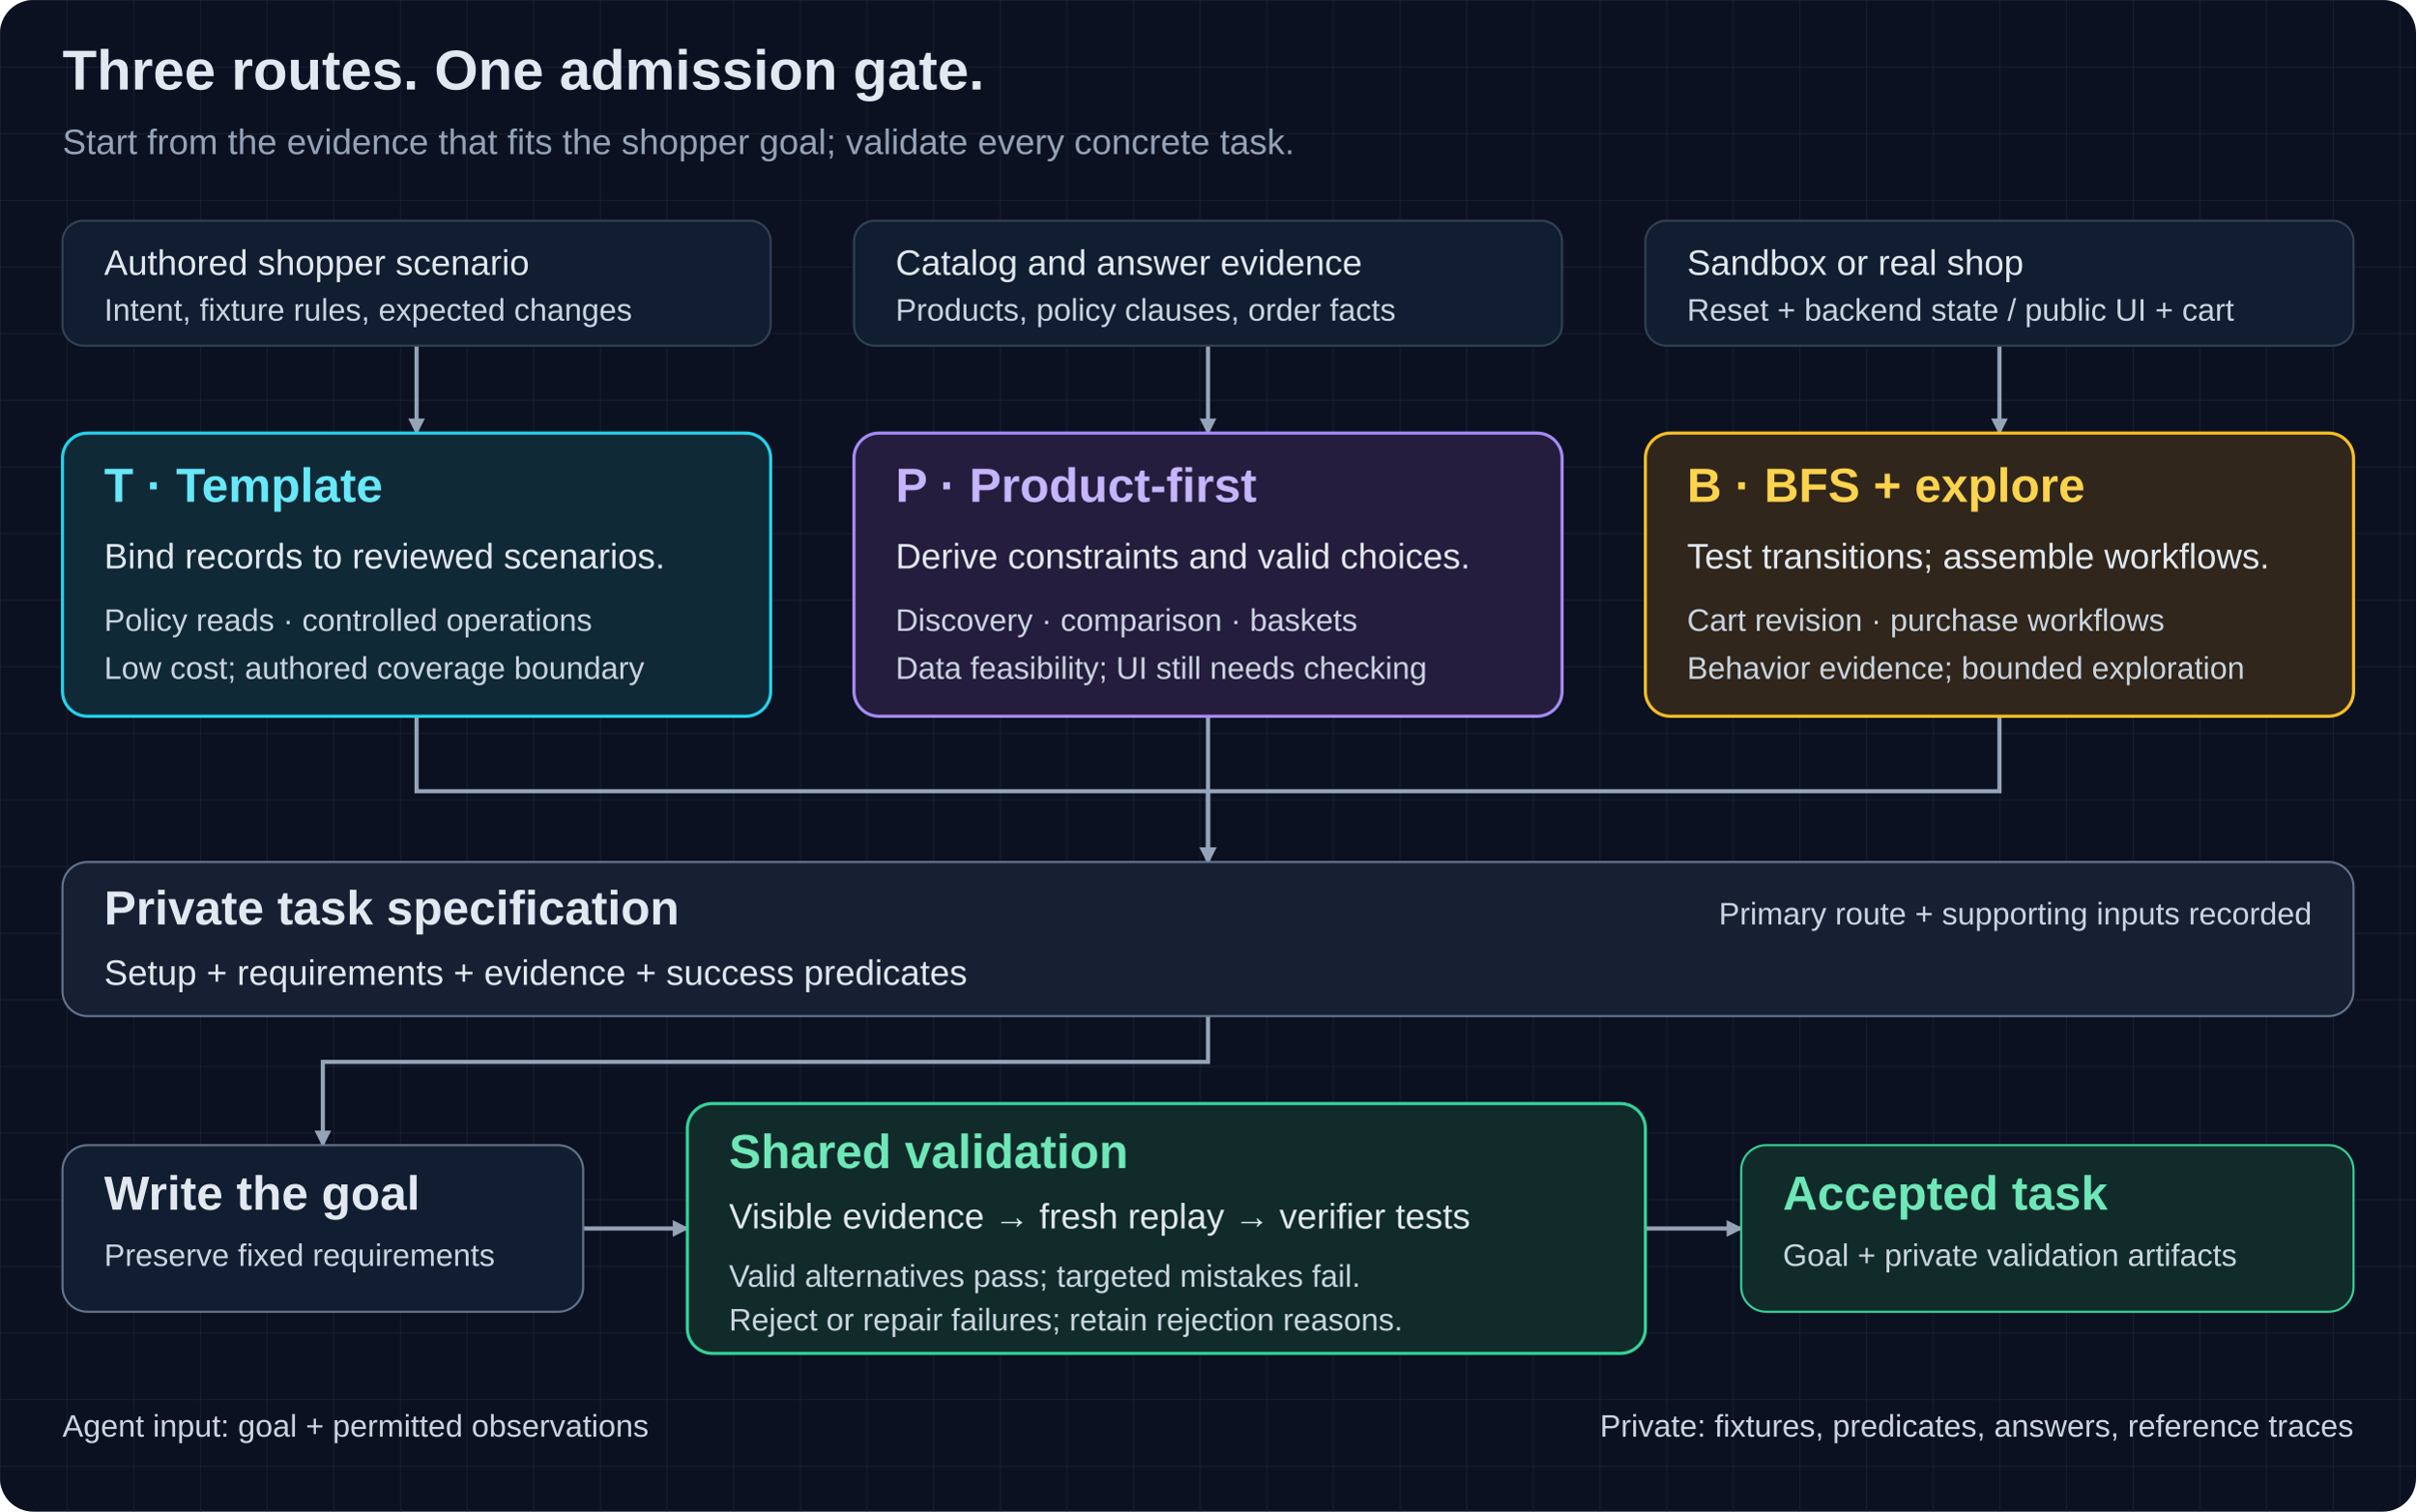
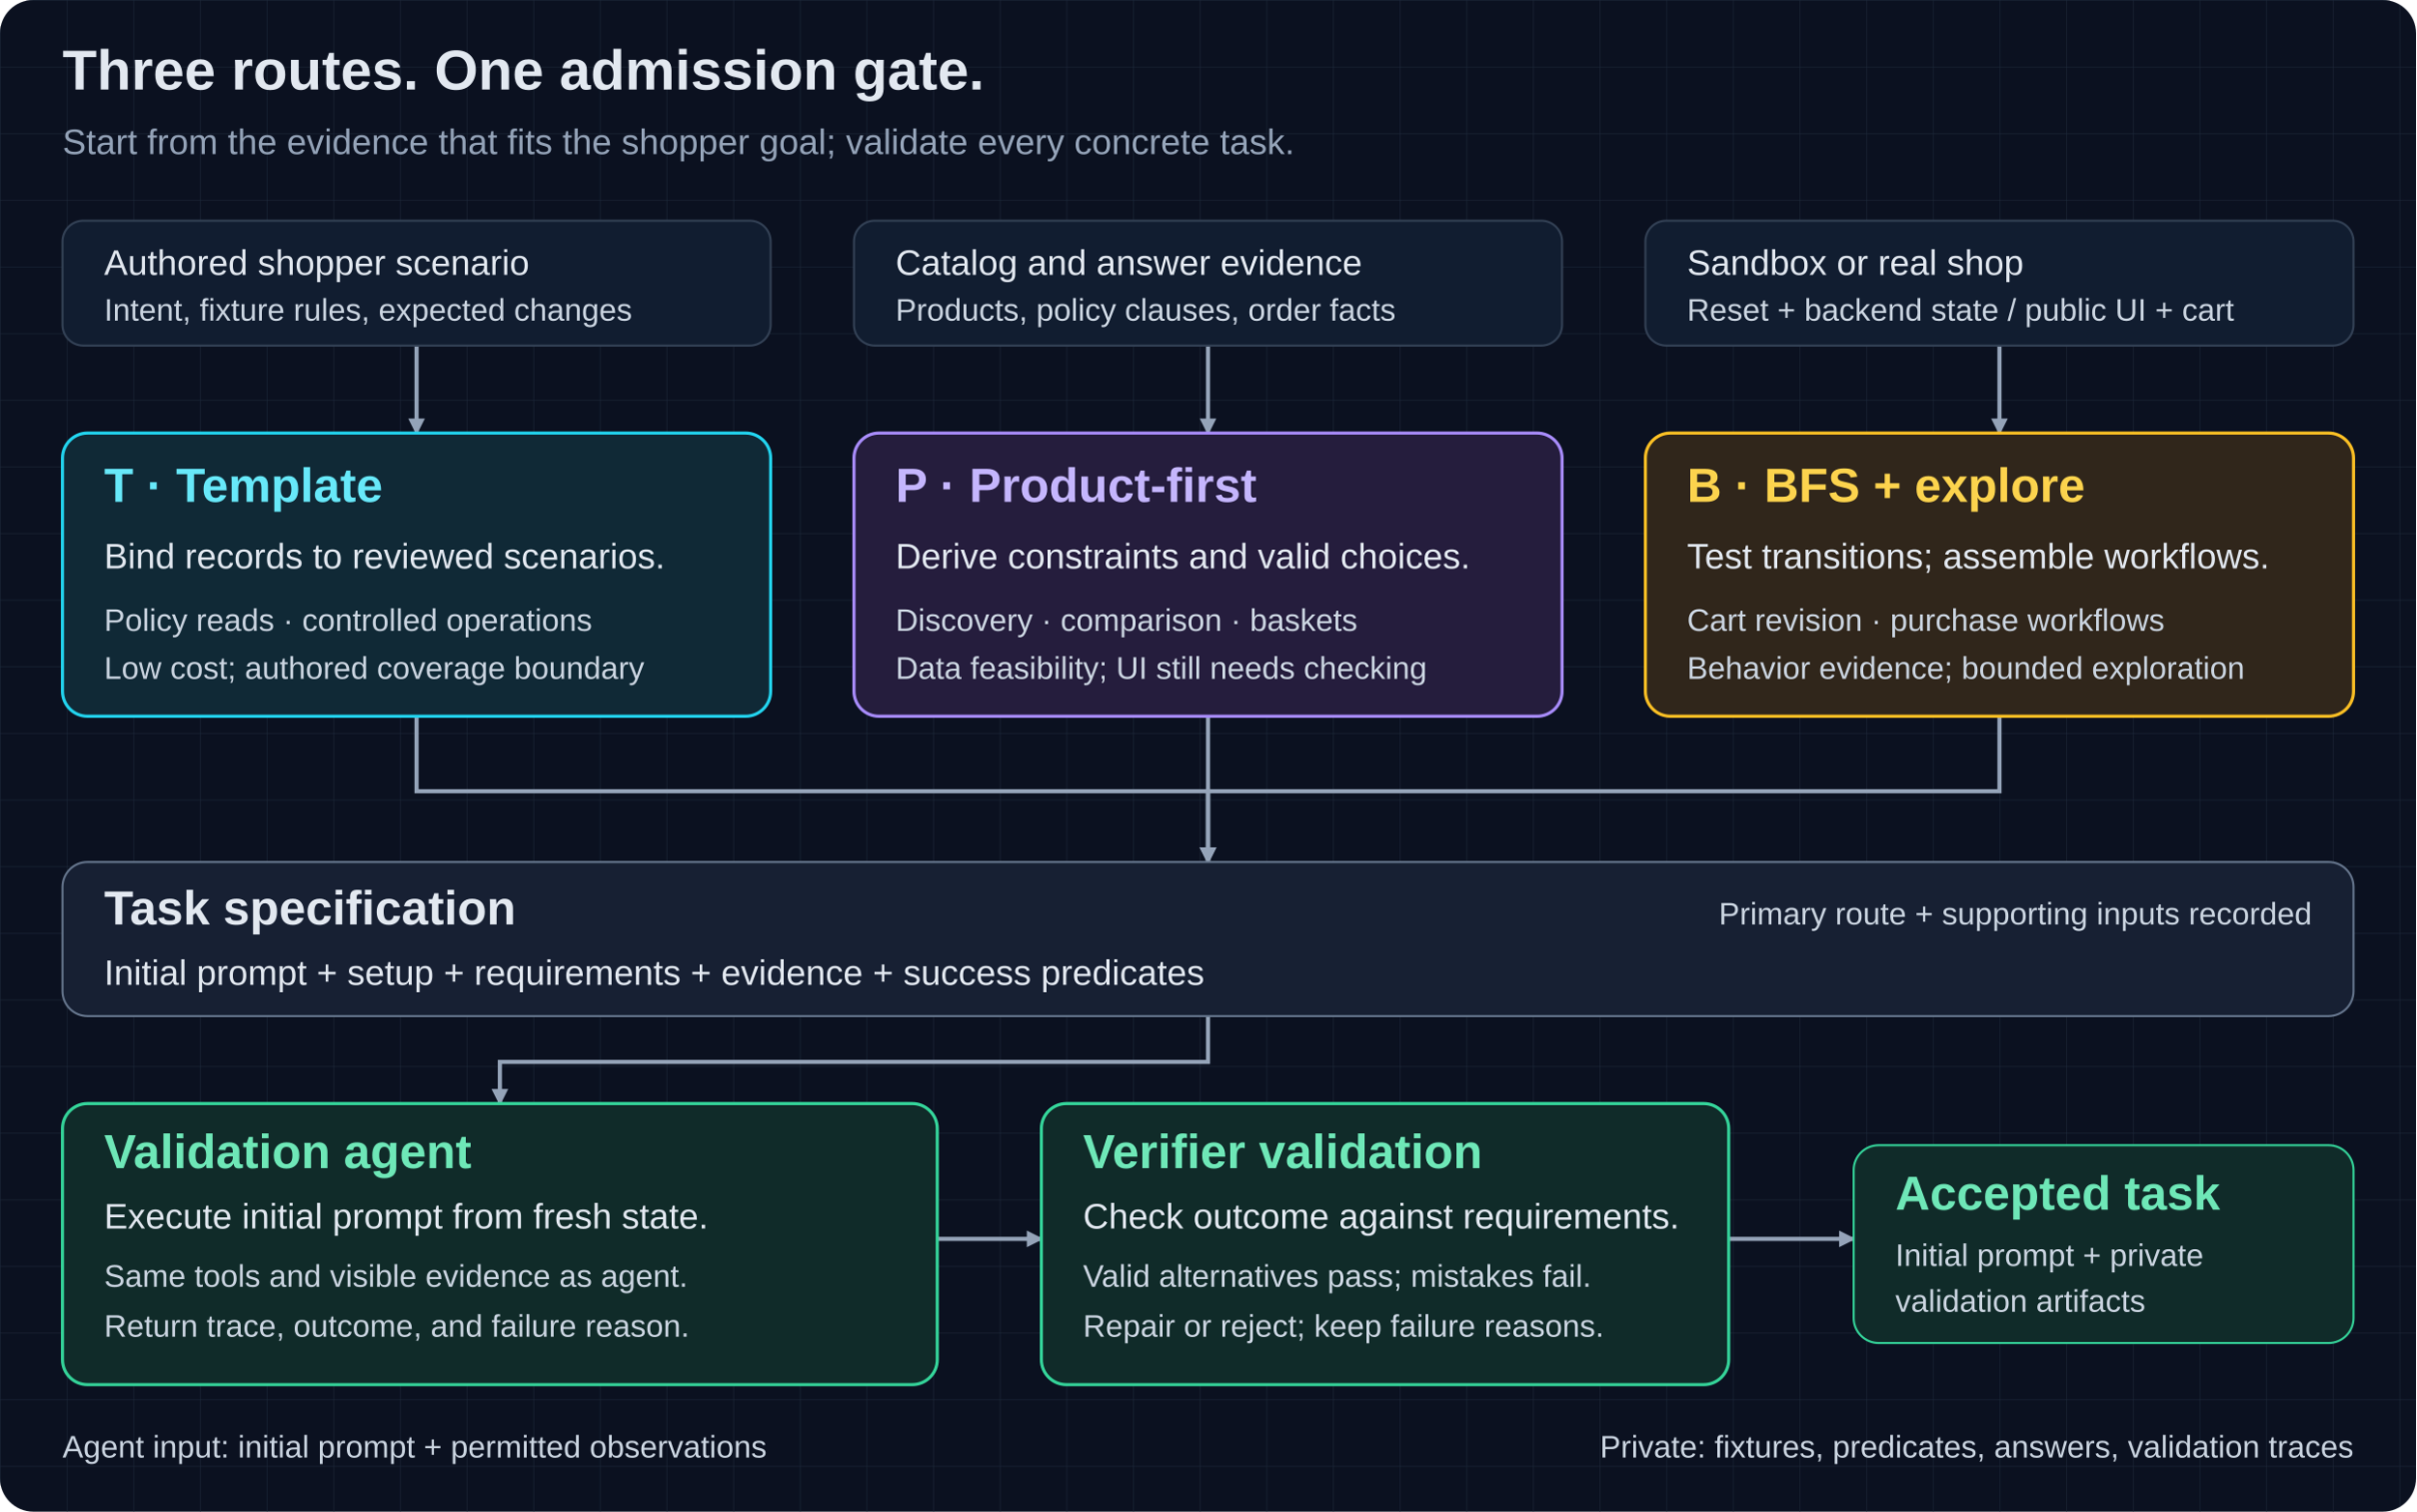
<svg xmlns="http://www.w3.org/2000/svg" width="1160" height="726" viewBox="0 0 1160 726" role="img" aria-labelledby="title description">
  <defs>
    <pattern id="grid" width="32" height="32" patternUnits="userSpaceOnUse">
      <path d="M32 0H0V32" fill="none" stroke="#1e293b" stroke-width="0.5" />
    </pattern>
    <marker id="arrow" markerWidth="8" markerHeight="8" refX="7" refY="4" orient="auto" markerUnits="userSpaceOnUse">
      <path d="M0 0L8 4L0 8Z" fill="#94a3b8" />
    </marker>
    <style>
      text { font-family: -apple-system, BlinkMacSystemFont, "Segoe UI", Arial, sans-serif; fill: #e2e8f0; }
      .heading { font-size: 23px; font-weight: 700; }
      .body { font-size: 17px; }
      .small { font-size: 15px; fill: #cbd5e1; }
      .muted { fill: #94a3b8; }
      .edge { fill: none; stroke: #94a3b8; stroke-width: 2; marker-end: url(#arrow); }
    </style>
  </defs>
  <rect width="1160" height="726" rx="16" fill="#0b1120" />
  <rect width="1160" height="726" rx="16" fill="url(#grid)" />
  <text x="30" y="43" font-size="27" font-weight="700">Three routes. One admission gate.</text>
  <text x="30" y="74" class="body muted">Start from the evidence that fits the shopper goal; validate every concrete task.</text>
  <path class="edge" d="M200 166V208" />
  <path class="edge" d="M580 166V208" />
  <path class="edge" d="M960 166V208" />
  <path class="edge" d="M200 344V380H580V414" />
  <path class="edge" d="M580 344V414" />
  <path class="edge" d="M960 344V380H580V414" />
-   <path class="edge" d="M580 488V510H155V550" />
-   <path class="edge" d="M280 590H330" />
-   <path class="edge" d="M790 590H836" />
+   <path class="edge" d="M580 488V510H240V530" />
+   <path class="edge" d="M450 595H500" />
+   <path class="edge" d="M830 595H890" />
  <g>
    <rect x="30" y="106" width="340" height="60" rx="10" fill="#111d30" stroke="#334155" />
    <text x="50" y="132" class="body">Authored shopper scenario</text>
    <text x="50" y="154" class="small">Intent, fixture rules, expected changes</text>
    <rect x="410" y="106" width="340" height="60" rx="10" fill="#111d30" stroke="#334155" />
    <text x="430" y="132" class="body">Catalog and answer evidence</text>
    <text x="430" y="154" class="small">Products, policy clauses, order facts</text>
    <rect x="790" y="106" width="340" height="60" rx="10" fill="#111d30" stroke="#334155" />
    <text x="810" y="132" class="body">Sandbox or real shop</text>
    <text x="810" y="154" class="small">Reset + backend state / public UI + cart</text>
  </g>
  <g>
    <rect x="30" y="208" width="340" height="136" rx="12" fill="#102936" stroke="#22d3ee" stroke-width="1.5" />
    <text x="50" y="241" class="heading" style="fill:#67e8f9">T · Template</text>
    <text x="50" y="273" class="body">Bind records to reviewed scenarios.</text>
    <text x="50" y="303" class="small">Policy reads · controlled operations</text>
    <text x="50" y="326" class="small">Low cost; authored coverage boundary</text>
    <rect x="410" y="208" width="340" height="136" rx="12" fill="#251d3d" stroke="#a78bfa" stroke-width="1.5" />
    <text x="430" y="241" class="heading" style="fill:#c4b5fd">P · Product-first</text>
    <text x="430" y="273" class="body">Derive constraints and valid choices.</text>
    <text x="430" y="303" class="small">Discovery · comparison · baskets</text>
    <text x="430" y="326" class="small">Data feasibility; UI still needs checking</text>
    <rect x="790" y="208" width="340" height="136" rx="12" fill="#30261b" stroke="#fbbf24" stroke-width="1.5" />
    <text x="810" y="241" class="heading" style="fill:#fcd34d">B · BFS + explore</text>
    <text x="810" y="273" class="body">Test transitions; assemble workflows.</text>
    <text x="810" y="303" class="small">Cart revision · purchase workflows</text>
    <text x="810" y="326" class="small">Behavior evidence; bounded exploration</text>
  </g>
  <rect x="30" y="414" width="1100" height="74" rx="12" fill="#172033" stroke="#64748b" />
-   <text x="50" y="444" class="heading">Private task specification</text>
-   <text x="50" y="473" class="body">Setup + requirements + evidence + success predicates</text>
+   <text x="50" y="444" class="heading">Task specification</text>
+   <text x="50" y="473" class="body">Initial prompt + setup + requirements + evidence + success predicates</text>
  <text x="1110" y="444" text-anchor="end" class="small">Primary route + supporting inputs recorded</text>
-   <rect x="30" y="550" width="250" height="80" rx="12" fill="#111d30" stroke="#64748b" />
-   <text x="50" y="581" class="heading">Write the goal</text>
-   <text x="50" y="608" class="small">Preserve fixed requirements</text>
-   <rect x="330" y="530" width="460" height="120" rx="12" fill="#102b29" stroke="#34d399" stroke-width="1.5" />
-   <text x="350" y="561" class="heading" style="fill:#6ee7b7">Shared validation</text>
-   <text x="350" y="590" class="body">Visible evidence → fresh replay → verifier tests</text>
-   <text x="350" y="618" class="small">Valid alternatives pass; targeted mistakes fail.</text>
-   <text x="350" y="639" class="small">Reject or repair failures; retain rejection reasons.</text>
-   <rect x="836" y="550" width="294" height="80" rx="12" fill="#102b29" stroke="#34d399" />
-   <text x="856" y="581" class="heading" style="fill:#6ee7b7">Accepted task</text>
-   <text x="856" y="608" class="small">Goal + private validation artifacts</text>
-   <text x="30" y="690" class="small">Agent input: goal + permitted observations</text>
-   <text x="1130" y="690" text-anchor="end" class="small">Private: fixtures, predicates, answers, reference traces</text>
+   <rect x="30" y="530" width="420" height="135" rx="12" fill="#102b29" stroke="#34d399" stroke-width="1.5" />
+   <text x="50" y="561" class="heading" style="fill:#6ee7b7">Validation agent</text>
+   <text x="50" y="590" class="body">Execute initial prompt from fresh state.</text>
+   <text x="50" y="618" class="small">Same tools and visible evidence as agent.</text>
+   <text x="50" y="642" class="small">Return trace, outcome, and failure reason.</text>
+   <rect x="500" y="530" width="330" height="135" rx="12" fill="#102b29" stroke="#34d399" stroke-width="1.5" />
+   <text x="520" y="561" class="heading" style="fill:#6ee7b7">Verifier validation</text>
+   <text x="520" y="590" class="body">Check outcome against requirements.</text>
+   <text x="520" y="618" class="small">Valid alternatives pass; mistakes fail.</text>
+   <text x="520" y="642" class="small">Repair or reject; keep failure reasons.</text>
+   <rect x="890" y="550" width="240" height="95" rx="12" fill="#102b29" stroke="#34d399" />
+   <text x="910" y="581" class="heading" style="fill:#6ee7b7">Accepted task</text>
+   <text x="910" y="608" class="small">Initial prompt + private</text>
+   <text x="910" y="630" class="small">validation artifacts</text>
+   <text x="30" y="700" class="small">Agent input: initial prompt + permitted observations</text>
+   <text x="1130" y="700" text-anchor="end" class="small">Private: fixtures, predicates, answers, validation traces</text>
</svg>
